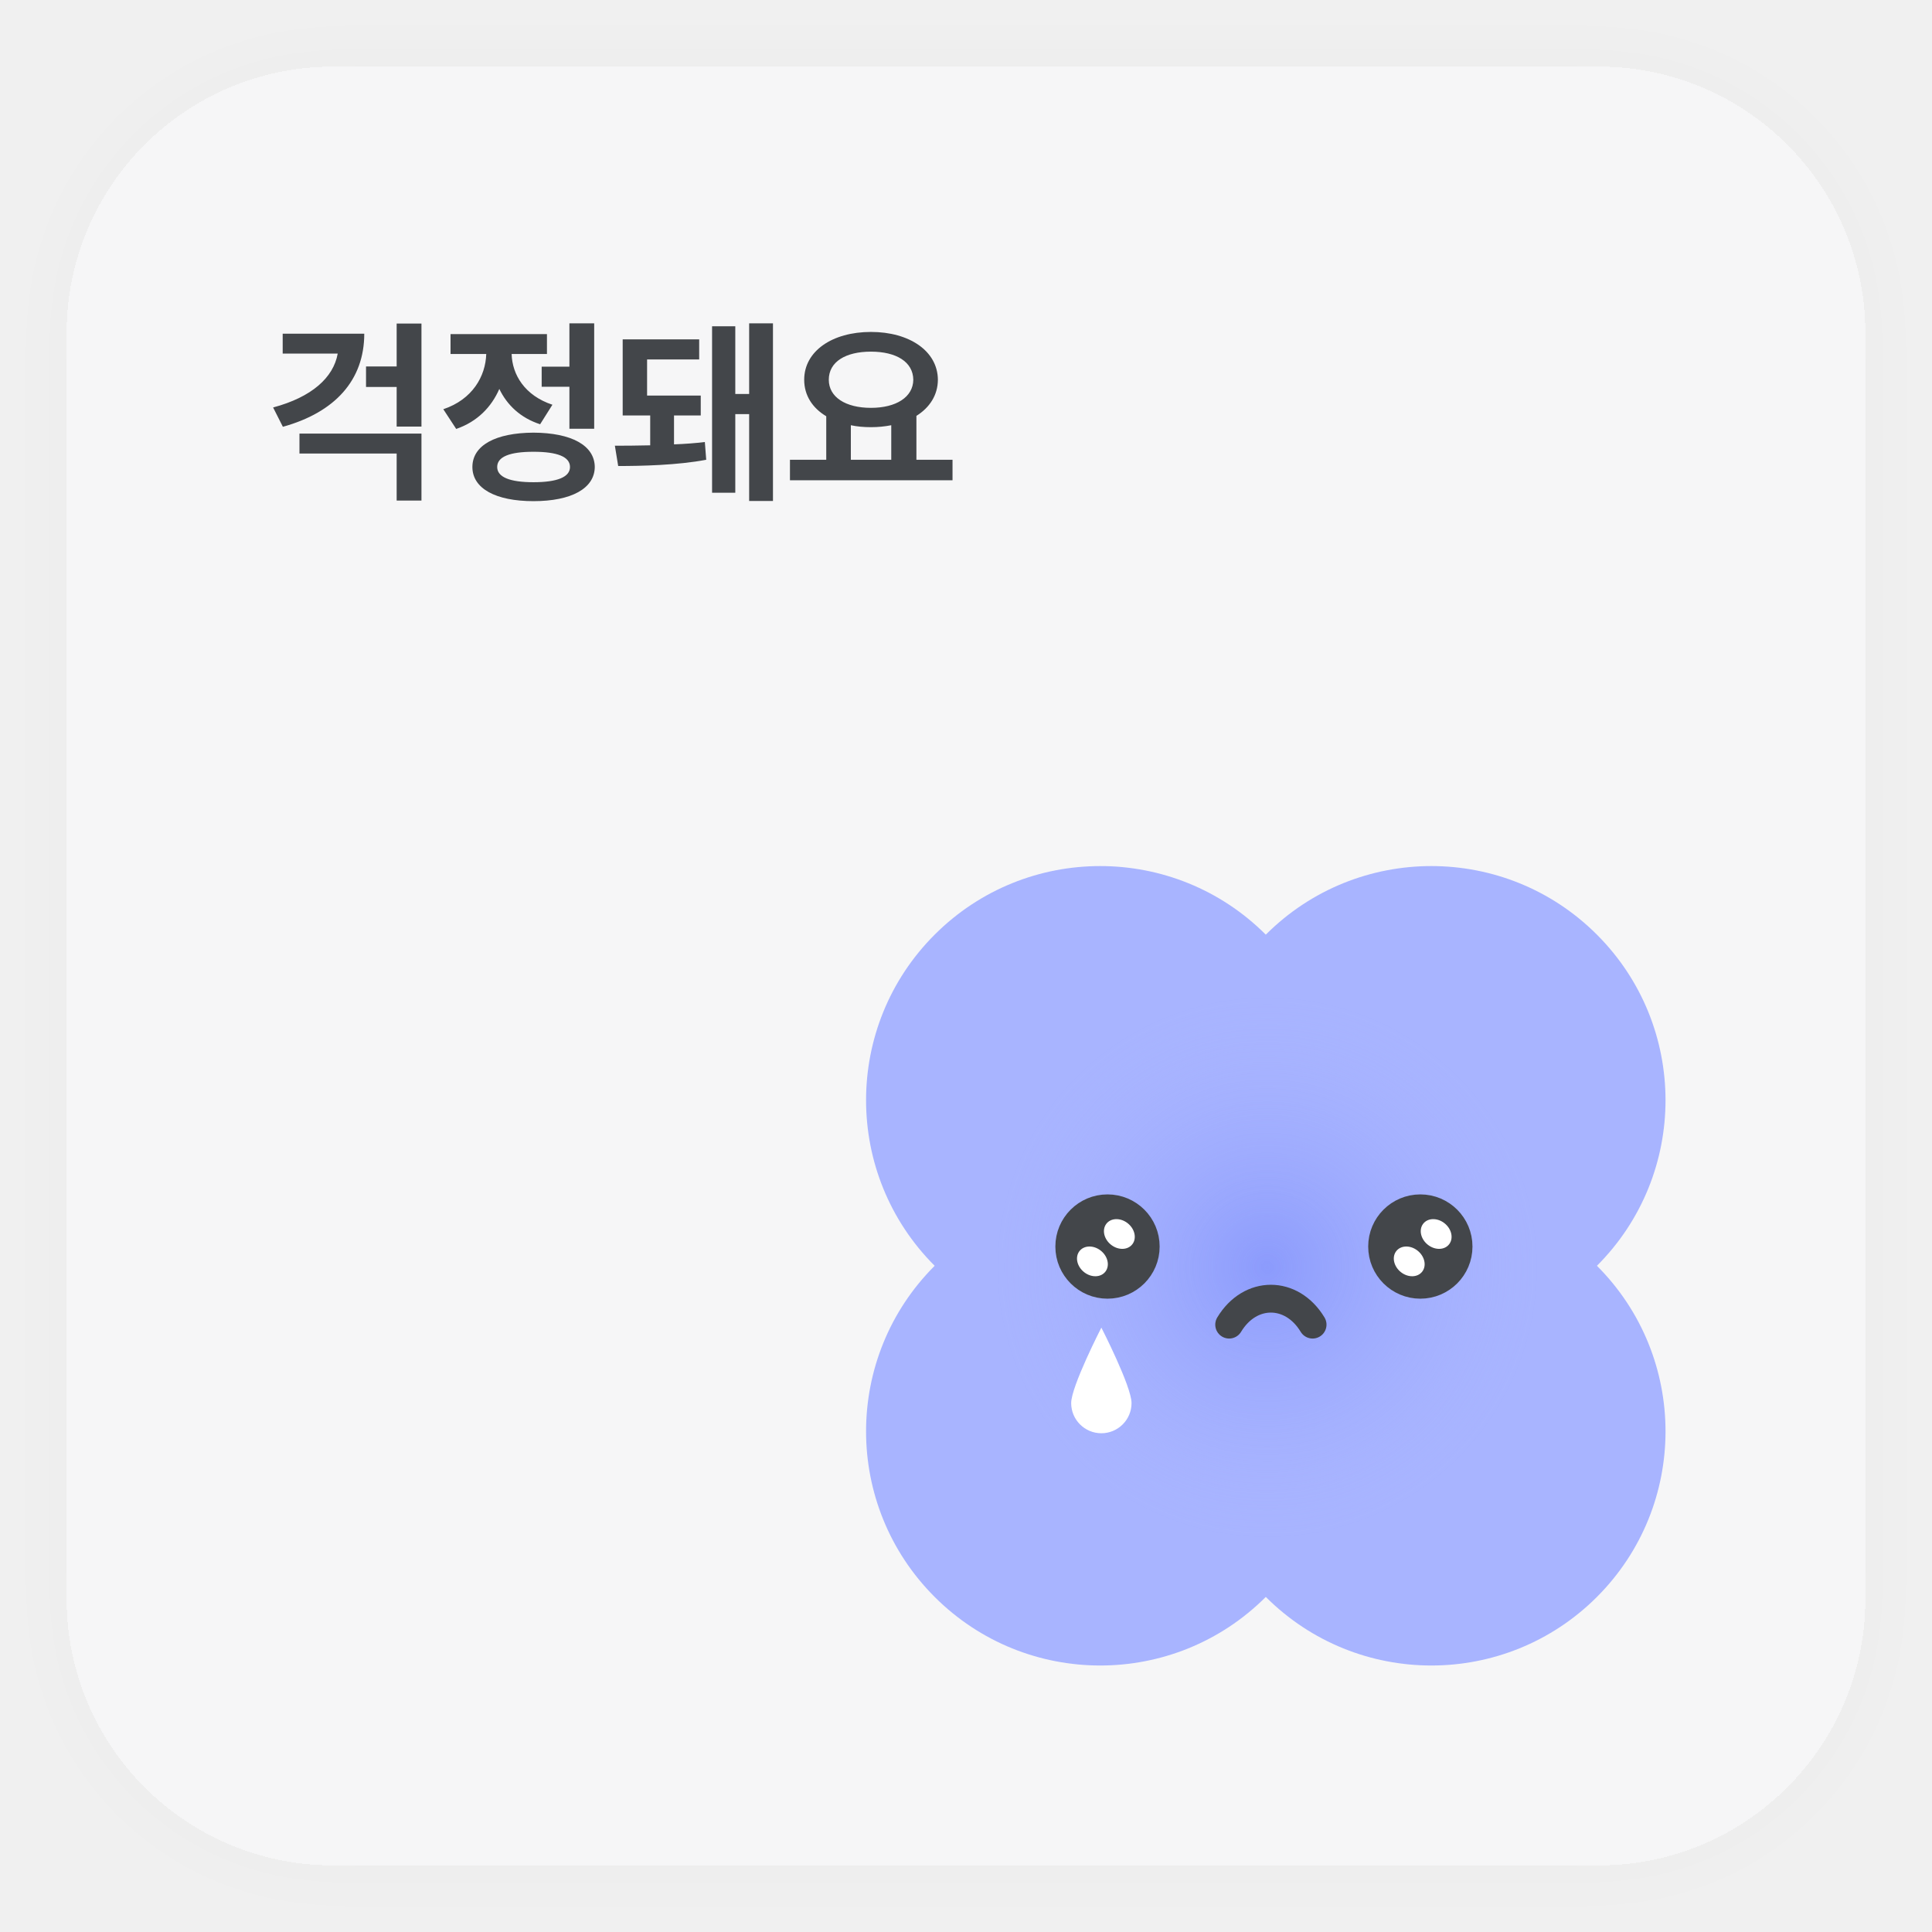
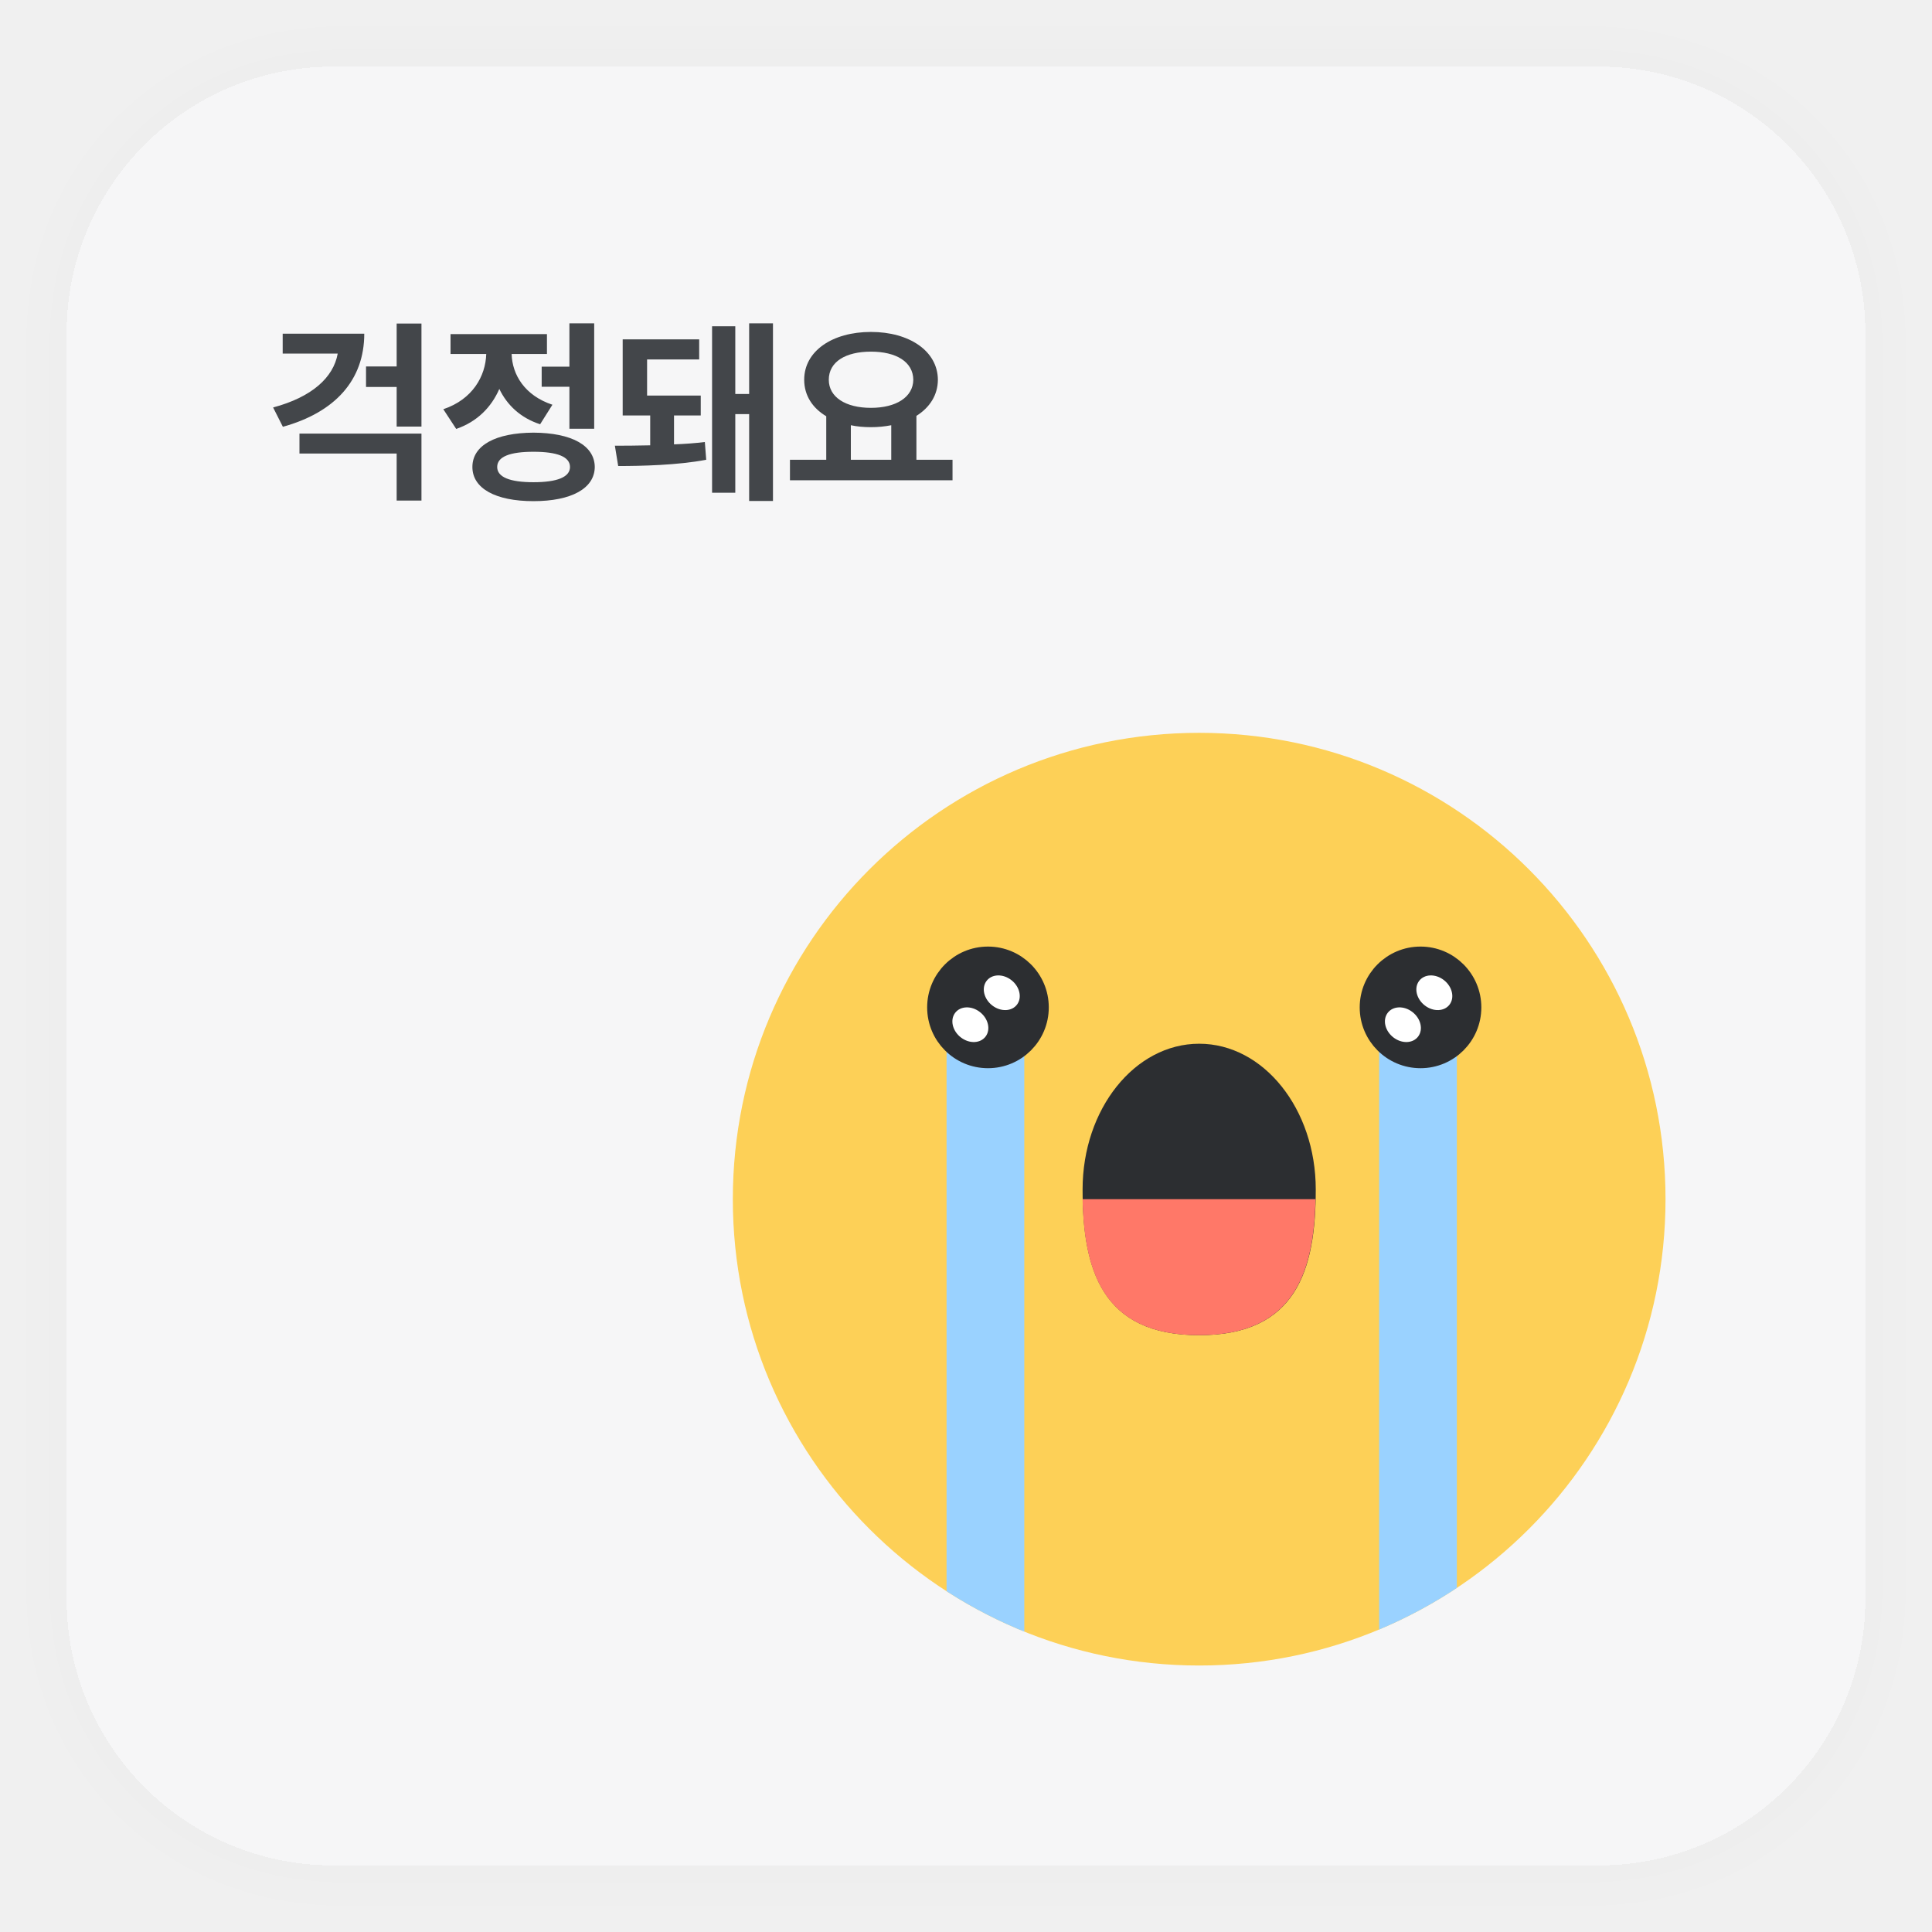
<svg xmlns="http://www.w3.org/2000/svg" width="116" height="116" viewBox="0 0 116 116" fill="none">
-   <g filter="url(#filter0_d_836_1407)">
+   <g filter="url(#filter0_d_1671_5052)">
    <rect x="4" y="4" width="108" height="108" rx="16" fill="#F6F6F7" shape-rendering="crispEdges" />
    <path d="M21.871 20.035C21.871 22.824 20.113 24.758 16.984 25.625L16.398 24.465C18.719 23.844 20.02 22.672 20.277 21.23H16.973V20.035H21.871ZM25.305 26.035V30.055H23.816V27.23H17.98V26.035H25.305ZM25.305 19.426V25.613H23.816V23.234H21.977V22.004H23.816V19.426H25.305ZM35.676 19.414V25.742H34.188V23.223H32.523V22.016H34.188V19.414H35.676ZM32.031 25.977C34.305 25.988 35.699 26.738 35.711 28.039C35.699 29.328 34.305 30.09 32.031 30.09C29.758 30.09 28.363 29.328 28.363 28.039C28.363 26.738 29.758 25.988 32.031 25.977ZM32.031 27.125C30.613 27.125 29.852 27.418 29.852 28.039C29.852 28.648 30.613 28.953 32.031 28.953C33.449 28.953 34.223 28.648 34.223 28.039C34.223 27.418 33.449 27.125 32.031 27.125ZM32.84 20.059V21.254H30.719C30.754 22.496 31.504 23.75 33.168 24.301L32.43 25.473C31.252 25.092 30.443 24.318 29.98 23.352C29.506 24.441 28.656 25.32 27.391 25.754L26.617 24.57C28.369 23.984 29.154 22.59 29.195 21.254H27.051V20.059H32.84ZM36.918 26.762C37.522 26.762 38.26 26.756 39.039 26.738V24.945H37.387V20.375H41.98V21.582H38.852V23.75H42.074V24.945H40.469V26.68C41.119 26.656 41.758 26.609 42.32 26.539L42.402 27.605C40.68 27.934 38.488 27.98 37.117 27.98L36.918 26.762ZM46.41 19.414V30.078H44.98V24.863H44.148V29.586H42.754V19.59H44.148V23.656H44.98V19.414H46.41ZM57.191 27.605V28.836H47.43V27.605H49.609V24.992C48.783 24.5 48.285 23.744 48.285 22.801C48.285 21.078 49.973 19.93 52.293 19.93C54.602 19.93 56.301 21.078 56.312 22.801C56.307 23.721 55.82 24.471 55.023 24.969V27.605H57.191ZM52.293 21.113C50.77 21.113 49.762 21.723 49.762 22.801C49.762 23.844 50.77 24.488 52.293 24.488C53.805 24.488 54.824 23.844 54.836 22.801C54.824 21.723 53.805 21.113 52.293 21.113ZM51.086 27.605H53.512V25.531C53.131 25.607 52.721 25.648 52.293 25.648C51.865 25.648 51.461 25.613 51.086 25.531V27.605Z" fill="#43464A" />
-     <path fill-rule="evenodd" clip-rule="evenodd" d="M76 76L76 76L76 76C76 76 76 76 76 76C76 76 76 76 76 76ZM76 95.882C76 95.882 76 95.882 76 95.882C81.49 101.372 90.392 101.372 95.882 95.882C101.373 90.392 101.373 81.49 95.882 76C101.373 70.51 101.373 61.608 95.882 56.118C90.392 50.627 81.49 50.627 76 56.118L76 56.118L76 56.118C70.51 50.627 61.608 50.627 56.118 56.118C50.627 61.608 50.627 70.51 56.118 76C50.627 81.49 50.627 90.392 56.118 95.882C61.608 101.372 70.51 101.372 76 95.882C76 95.882 76 95.882 76 95.882Z" fill="#A8B4FF" />
-     <circle cx="76.091" cy="76.09" r="16.304" fill="url(#paint0_radial_836_1407)" fill-opacity="0.6" />
-     <path d="M73.801 79.533C75.053 77.455 77.557 77.455 78.81 79.533" stroke="#43464A" stroke-width="1.67" stroke-linecap="round" />
-     <circle cx="66.496" cy="74.844" r="2.609" fill="#43464A" stroke="#43464A" stroke-width="1.043" />
-     <circle cx="85.279" cy="74.844" r="2.609" fill="#43464A" stroke="#43464A" stroke-width="1.043" />
-     <ellipse cx="0.993" cy="0.817" rx="0.993" ry="0.817" transform="matrix(0.791812 0.610765 -0.598066 0.801446 66.9103 72.8296)" fill="white" />
-     <ellipse cx="0.993" cy="0.817" rx="0.993" ry="0.817" transform="matrix(0.791812 0.610765 -0.598066 0.801446 65.2931 74.4739)" fill="white" />
-     <ellipse cx="0.993" cy="0.817" rx="0.993" ry="0.817" transform="matrix(0.791812 0.610765 -0.598066 0.801446 85.9318 72.8296)" fill="white" />
-     <ellipse cx="0.993" cy="0.817" rx="0.993" ry="0.817" transform="matrix(0.791812 0.610765 -0.598066 0.801446 84.3143 74.4739)" fill="white" />
-     <path d="M67.939 84.242C67.939 85.243 67.127 86.054 66.127 86.054C65.126 86.054 64.315 85.243 64.315 84.242C64.315 83.242 66.127 79.713 66.127 79.713C66.127 79.713 67.939 83.242 67.939 84.242Z" fill="white" />
+     <circle cx="72" cy="72" r="28" fill="#FDD057" />
+     <mask id="mask0_1671_5052" style="mask-type:alpha" maskUnits="userSpaceOnUse" x="44" y="44" width="56" height="56">
+       <circle cx="72" cy="72" r="28" fill="#FDD057" />
+     </mask>
+     <g mask="url(#mask0_1671_5052)">
+       <path d="M61.5 101.167H56.833V60.333H61.5V101.167Z" fill="#9AD2FF" />
+       <path d="M87.471 101.166H82.804V60.333H87.471V101.166Z" fill="#9AD2FF" />
+     </g>
+     <path d="M79 71.417C79 76.249 77.833 80.167 72 80.167C66.167 80.167 65 76.249 65 71.417C65 66.584 68.134 62.667 72 62.667C75.866 62.667 79 66.584 79 71.417Z" fill="#2C2E31" />
+     <circle cx="59.319" cy="60.485" r="3.043" fill="#2C2E31" stroke="#2C2E31" stroke-width="1.217" />
+     <ellipse cx="1.158" cy="0.953" rx="1.158" ry="0.953" transform="matrix(0.791812 0.610765 -0.598066 0.801446 59.8013 58.1355)" fill="white" />
+     <ellipse cx="1.158" cy="0.953" rx="1.158" ry="0.953" transform="matrix(0.791812 0.610765 -0.598066 0.801446 57.9146 60.054)" fill="white" />
+     <circle cx="85.29" cy="60.485" r="3.043" fill="#2C2E31" stroke="#2C2E31" stroke-width="1.217" />
+     <ellipse cx="1.158" cy="0.953" rx="1.158" ry="0.953" transform="matrix(0.791812 0.610765 -0.598066 0.801446 85.7721 58.1355)" fill="white" />
+     <ellipse cx="1.158" cy="0.953" rx="1.158" ry="0.953" transform="matrix(0.791812 0.610765 -0.598066 0.801446 83.8854 60.054)" fill="white" />
+     <path d="M78.984 72C78.888 76.56 77.588 80.167 71.991 80.167C66.394 80.167 65.094 76.561 64.998 72H78.984Z" fill="#FF7868" />
  </g>
  <defs>
-     <filter id="filter0_d_836_1407" x="0" y="0" width="116" height="116" filterUnits="userSpaceOnUse" color-interpolation-filters="sRGB">
+     <filter id="filter0_d_1671_5052" x="0" y="0" width="116" height="116" filterUnits="userSpaceOnUse" color-interpolation-filters="sRGB">
      <feFlood flood-opacity="0" result="BackgroundImageFix" />
      <feColorMatrix in="SourceAlpha" type="matrix" values="0 0 0 0 0 0 0 0 0 0 0 0 0 0 0 0 0 0 127 0" result="hardAlpha" />
      <feOffset />
      <feGaussianBlur stdDeviation="2" />
      <feComposite in2="hardAlpha" operator="out" />
      <feColorMatrix type="matrix" values="0 0 0 0 0 0 0 0 0 0 0 0 0 0 0 0 0 0 0.02 0" />
-       <feBlend mode="normal" in2="BackgroundImageFix" result="effect1_dropShadow_836_1407" />
-       <feBlend mode="normal" in="SourceGraphic" in2="effect1_dropShadow_836_1407" result="shape" />
+       <feBlend mode="normal" in2="BackgroundImageFix" result="effect1_dropShadow_1671_5052" />
+       <feBlend mode="normal" in="SourceGraphic" in2="effect1_dropShadow_1671_5052" result="shape" />
    </filter>
-     <radialGradient id="paint0_radial_836_1407" cx="0" cy="0" r="1" gradientUnits="userSpaceOnUse" gradientTransform="translate(76.0906 76.0902) rotate(90) scale(16.3043)">
-       <stop stop-color="#6C7FF9" stop-opacity="0.8" />
-       <stop offset="1" stop-color="#A8B4FF" stop-opacity="0" />
-     </radialGradient>
  </defs>
</svg>
